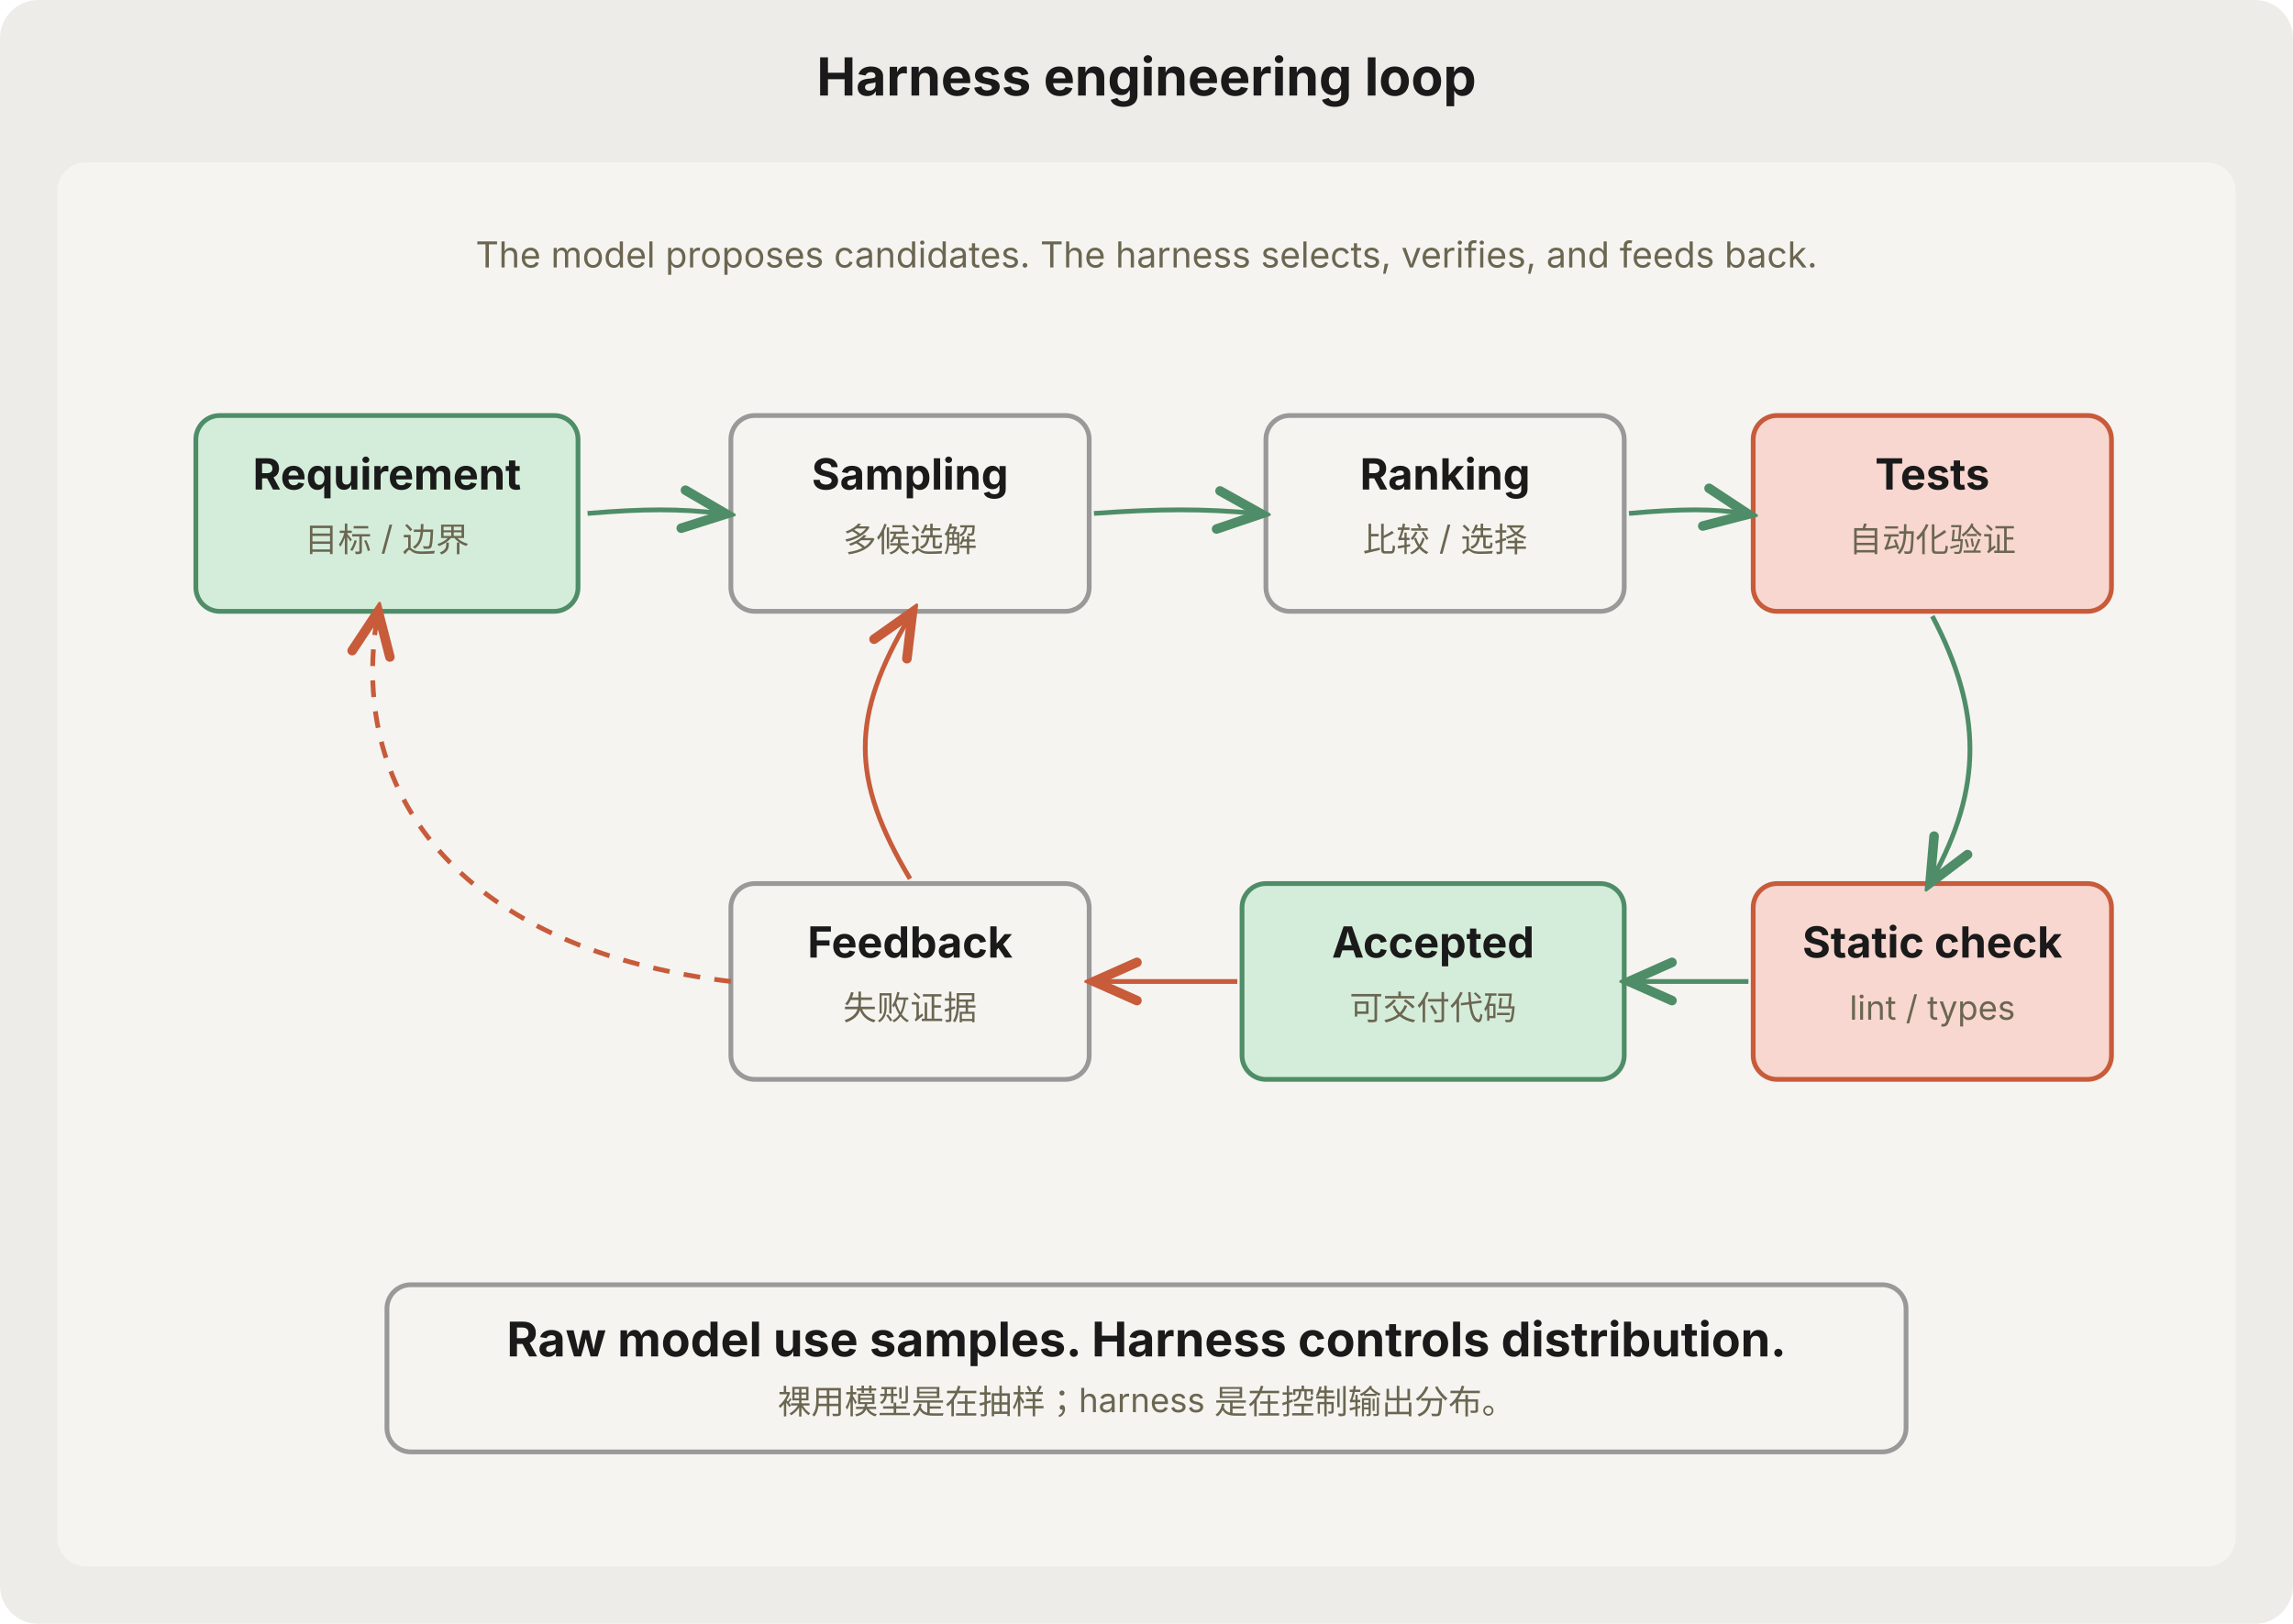
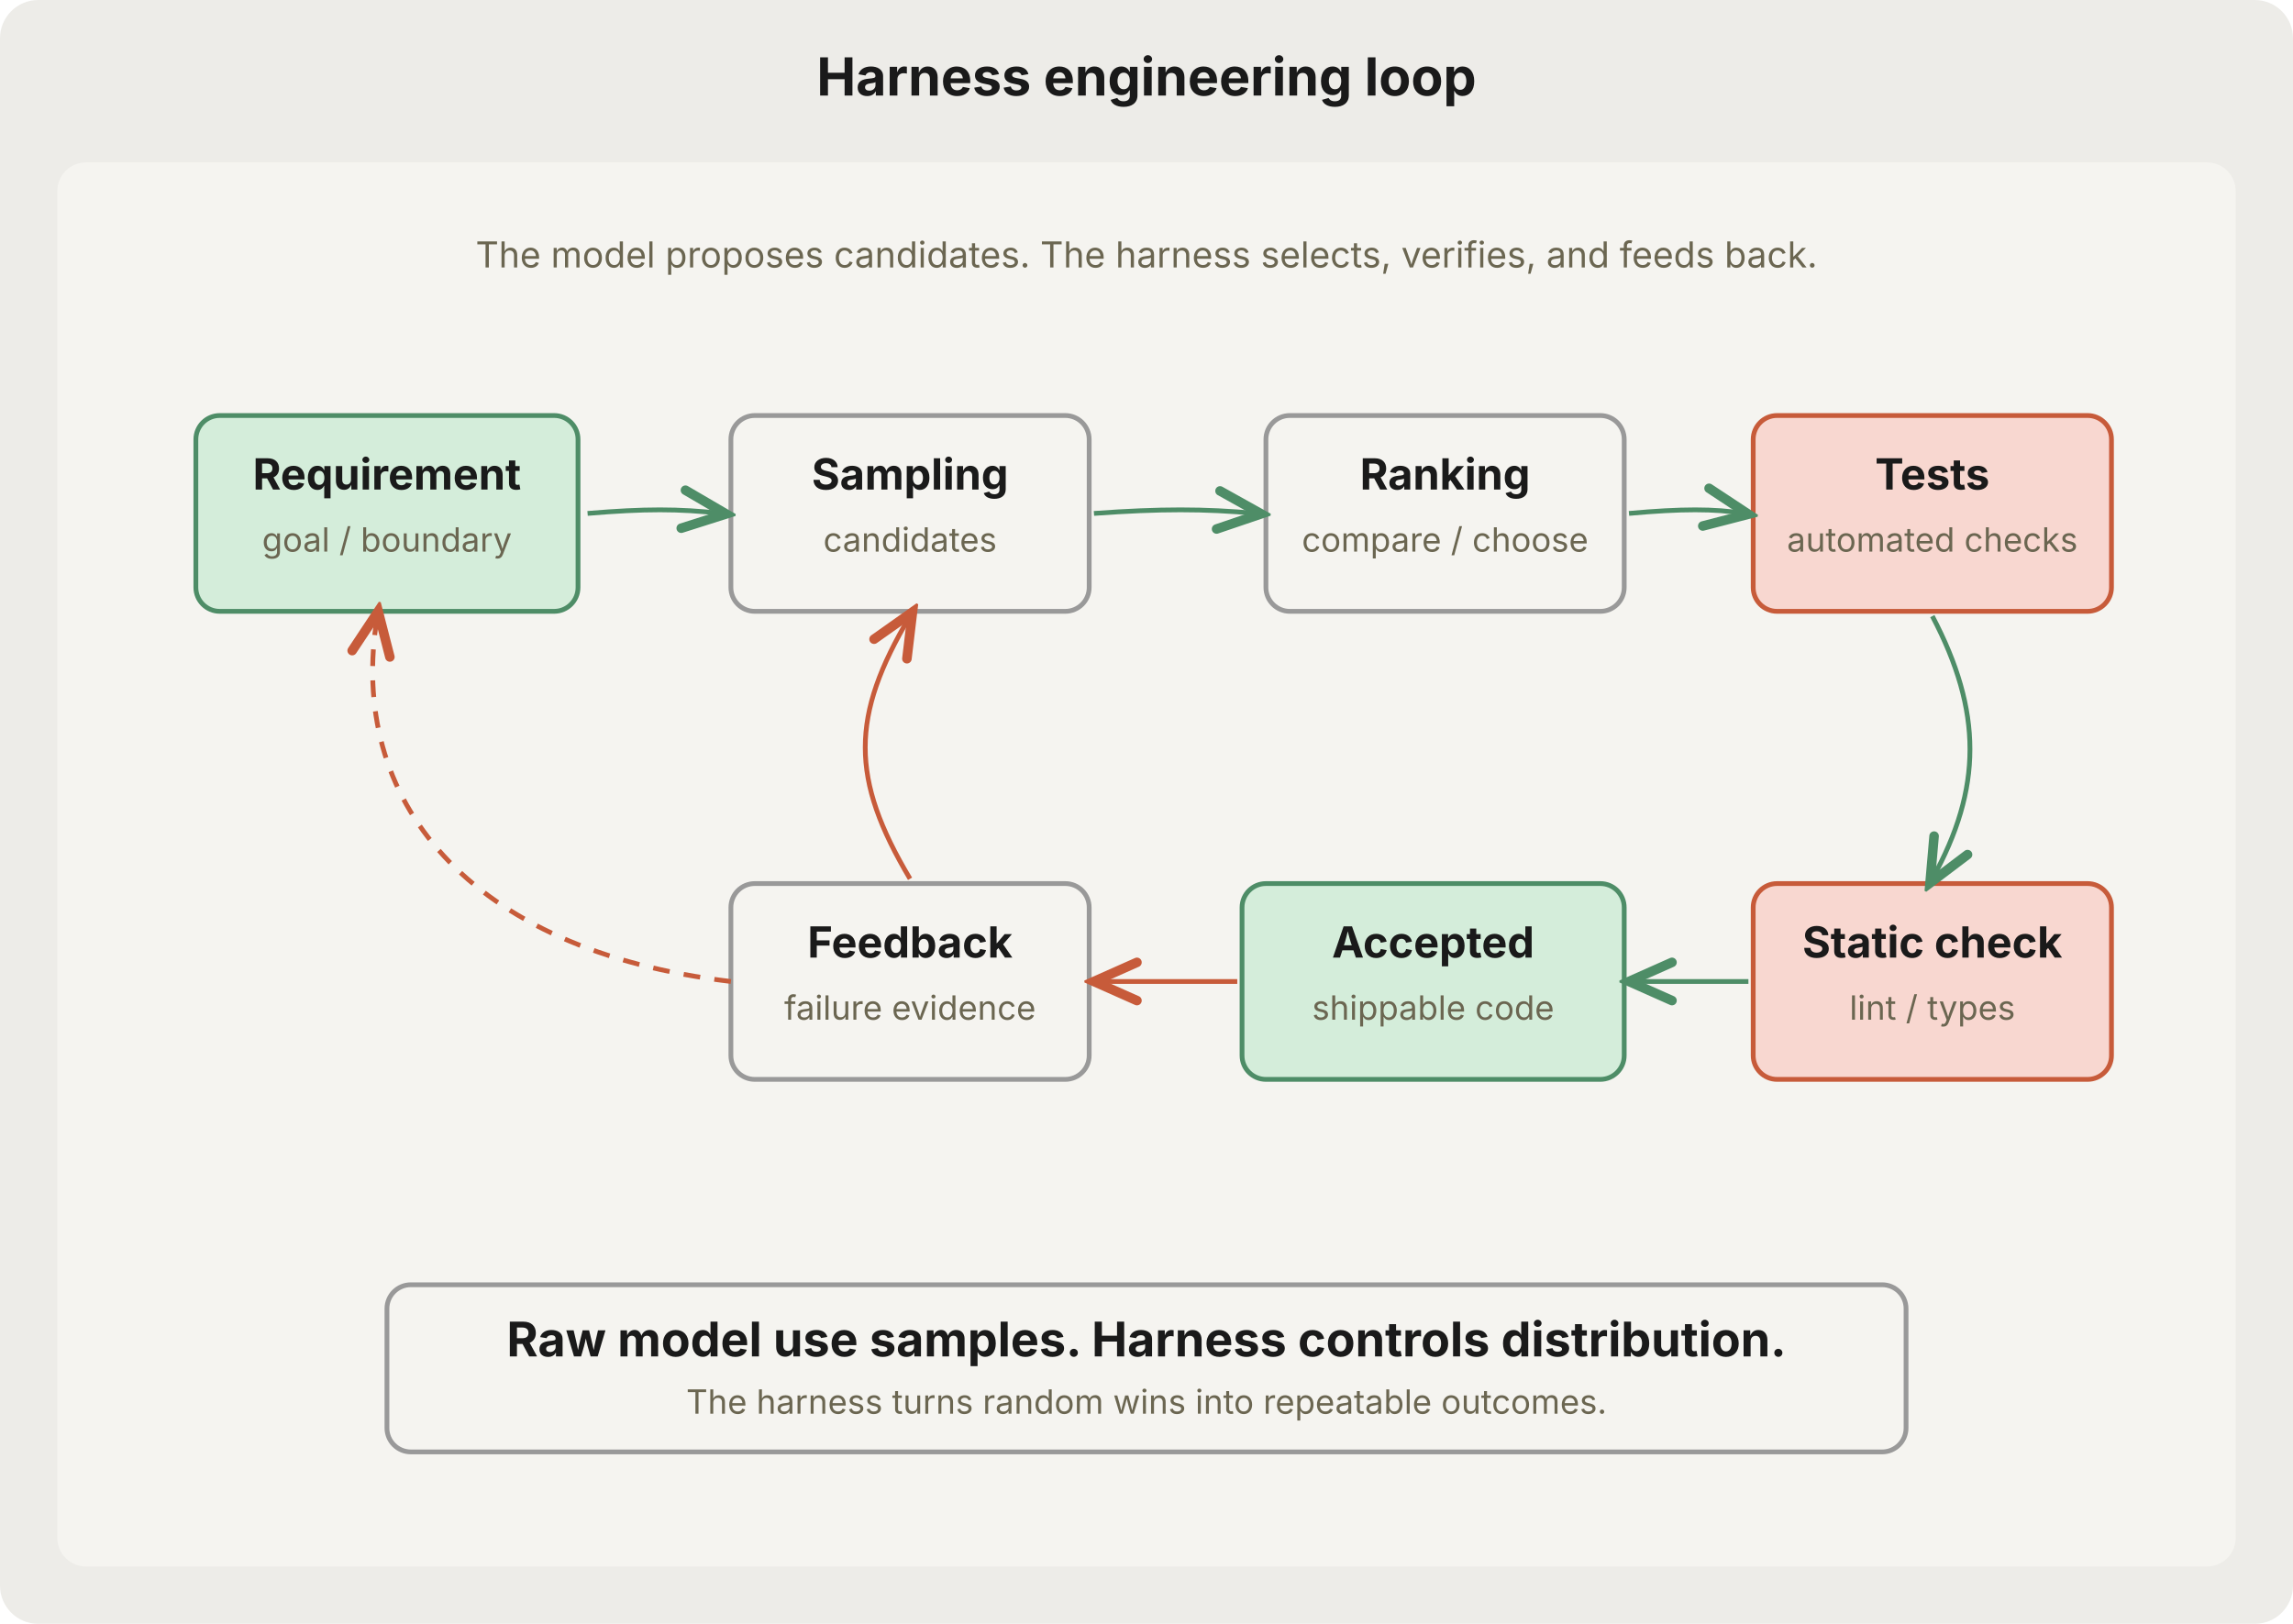
<svg xmlns="http://www.w3.org/2000/svg" width="960" height="680" viewBox="0 0 960 680" role="img" aria-labelledby="title desc">
  <defs>
    <marker id="arrow-green" markerWidth="12" markerHeight="10" refX="9" refY="5" orient="auto">
      <path d="M1,1 L10,5 L1,9" fill="none" stroke="#4E8D67" stroke-width="2" stroke-linecap="round" />
    </marker>
    <marker id="arrow-red" markerWidth="12" markerHeight="10" refX="9" refY="5" orient="auto">
      <path d="M1,1 L10,5 L1,9" fill="none" stroke="#C75B3A" stroke-width="2" stroke-linecap="round" />
    </marker>
  </defs>
  <rect width="960" height="680" rx="16" fill="#EDECE8" />
  <rect x="24" y="68" width="912" height="588" rx="12" fill="#F5F4F0" />
  <text x="480" y="40" text-anchor="middle" font-family="system-ui, -apple-system, sans-serif" font-size="22" font-weight="700" fill="#1A1A1A">Harness engineering loop</text>
  <text x="480" y="112" text-anchor="middle" font-family="system-ui, -apple-system, sans-serif" font-size="15" fill="#6B6651">The model proposes candidates. The harness selects, verifies, and feeds back.</text>
  <rect x="82" y="174" width="160" height="82" rx="10" fill="#D4EDDA" stroke="#4E8D67" stroke-width="2" />
  <text x="162" y="205" text-anchor="middle" font-family="system-ui, -apple-system, sans-serif" font-size="18" font-weight="700" fill="#1A1A1A">Requirement</text>
-   <text x="162" y="231" text-anchor="middle" font-family="system-ui, -apple-system, sans-serif" font-size="14" fill="#6B6651">目标 / 边界</text>
+   <text x="162" y="231" text-anchor="middle" font-family="system-ui, -apple-system, sans-serif" font-size="14" fill="#6B6651">goal / boundary</text>
  <rect x="306" y="174" width="150" height="82" rx="10" fill="#F5F4F0" stroke="#999" stroke-width="2" />
  <text x="381" y="205" text-anchor="middle" font-family="system-ui, -apple-system, sans-serif" font-size="18" font-weight="700" fill="#1A1A1A">Sampling</text>
-   <text x="381" y="231" text-anchor="middle" font-family="system-ui, -apple-system, sans-serif" font-size="14" fill="#6B6651">多候选解</text>
+   <text x="381" y="231" text-anchor="middle" font-family="system-ui, -apple-system, sans-serif" font-size="14" fill="#6B6651">candidates</text>
  <rect x="530" y="174" width="150" height="82" rx="10" fill="#F5F4F0" stroke="#999" stroke-width="2" />
  <text x="605" y="205" text-anchor="middle" font-family="system-ui, -apple-system, sans-serif" font-size="18" font-weight="700" fill="#1A1A1A">Ranking</text>
-   <text x="605" y="231" text-anchor="middle" font-family="system-ui, -apple-system, sans-serif" font-size="14" fill="#6B6651">比较 / 选择</text>
+   <text x="605" y="231" text-anchor="middle" font-family="system-ui, -apple-system, sans-serif" font-size="14" fill="#6B6651">compare / choose</text>
  <rect x="734" y="174" width="150" height="82" rx="10" fill="#F8D7D0" stroke="#C75B3A" stroke-width="2" />
  <text x="809" y="205" text-anchor="middle" font-family="system-ui, -apple-system, sans-serif" font-size="18" font-weight="700" fill="#1A1A1A">Tests</text>
-   <text x="809" y="231" text-anchor="middle" font-family="system-ui, -apple-system, sans-serif" font-size="14" fill="#6B6651">自动化验证</text>
+   <text x="809" y="231" text-anchor="middle" font-family="system-ui, -apple-system, sans-serif" font-size="14" fill="#6B6651">automated checks</text>
  <rect x="734" y="370" width="150" height="82" rx="10" fill="#F8D7D0" stroke="#C75B3A" stroke-width="2" />
  <text x="809" y="401" text-anchor="middle" font-family="system-ui, -apple-system, sans-serif" font-size="18" font-weight="700" fill="#1A1A1A">Static check</text>
  <text x="809" y="427" text-anchor="middle" font-family="system-ui, -apple-system, sans-serif" font-size="14" fill="#6B6651">lint / types</text>
  <rect x="520" y="370" width="160" height="82" rx="10" fill="#D4EDDA" stroke="#4E8D67" stroke-width="2" />
  <text x="600" y="401" text-anchor="middle" font-family="system-ui, -apple-system, sans-serif" font-size="18" font-weight="700" fill="#1A1A1A">Accepted</text>
-   <text x="600" y="427" text-anchor="middle" font-family="system-ui, -apple-system, sans-serif" font-size="14" fill="#6B6651">可交付代码</text>
+   <text x="600" y="427" text-anchor="middle" font-family="system-ui, -apple-system, sans-serif" font-size="14" fill="#6B6651">shippable code</text>
  <rect x="306" y="370" width="150" height="82" rx="10" fill="#F5F4F0" stroke="#999" stroke-width="2" />
  <text x="381" y="401" text-anchor="middle" font-family="system-ui, -apple-system, sans-serif" font-size="18" font-weight="700" fill="#1A1A1A">Feedback</text>
-   <text x="381" y="427" text-anchor="middle" font-family="system-ui, -apple-system, sans-serif" font-size="14" fill="#6B6651">失败证据</text>
+   <text x="381" y="427" text-anchor="middle" font-family="system-ui, -apple-system, sans-serif" font-size="14" fill="#6B6651">failure evidence</text>
  <path d="M246 215 C270 213 284 213 302 215" fill="none" stroke="#4E8D67" stroke-width="2" marker-end="url(#arrow-green)" />
  <path d="M458 215 C486 213 504 213 526 215" fill="none" stroke="#4E8D67" stroke-width="2" marker-end="url(#arrow-green)" />
  <path d="M682 215 C704 213 718 213 730 215" fill="none" stroke="#4E8D67" stroke-width="2" marker-end="url(#arrow-green)" />
  <path d="M809 258 C830 298 830 330 809 368" fill="none" stroke="#4E8D67" stroke-width="2" marker-end="url(#arrow-green)" />
  <path d="M732 411 C710 411 696 411 684 411" fill="none" stroke="#4E8D67" stroke-width="2" marker-end="url(#arrow-green)" />
  <path d="M518 411 C494 411 478 411 460 411" fill="none" stroke="#C75B3A" stroke-width="2" marker-end="url(#arrow-red)" />
  <path d="M381 368 C356 326 356 300 381 258" fill="none" stroke="#C75B3A" stroke-width="2" marker-end="url(#arrow-red)" />
  <path d="M306 411 C196 398 145 335 158 258" fill="none" stroke="#C75B3A" stroke-width="2" stroke-dasharray="7 6" marker-end="url(#arrow-red)" />
  <rect x="162" y="538" width="636" height="70" rx="10" fill="#F5F4F0" stroke="#999" stroke-width="2" />
  <text x="480" y="568" text-anchor="middle" font-family="system-ui, -apple-system, sans-serif" font-size="20" font-weight="700" fill="#1A1A1A">Raw model use samples. Harness controls distribution.</text>
-   <text x="480" y="592" text-anchor="middle" font-family="system-ui, -apple-system, sans-serif" font-size="14" fill="#6B6651">裸用模型是在抽样；harness 是在控制输出分布。</text>
+   <text x="480" y="592" text-anchor="middle" font-family="system-ui, -apple-system, sans-serif" font-size="14" fill="#6B6651">The harness turns random wins into repeatable outcomes.</text>
</svg>
